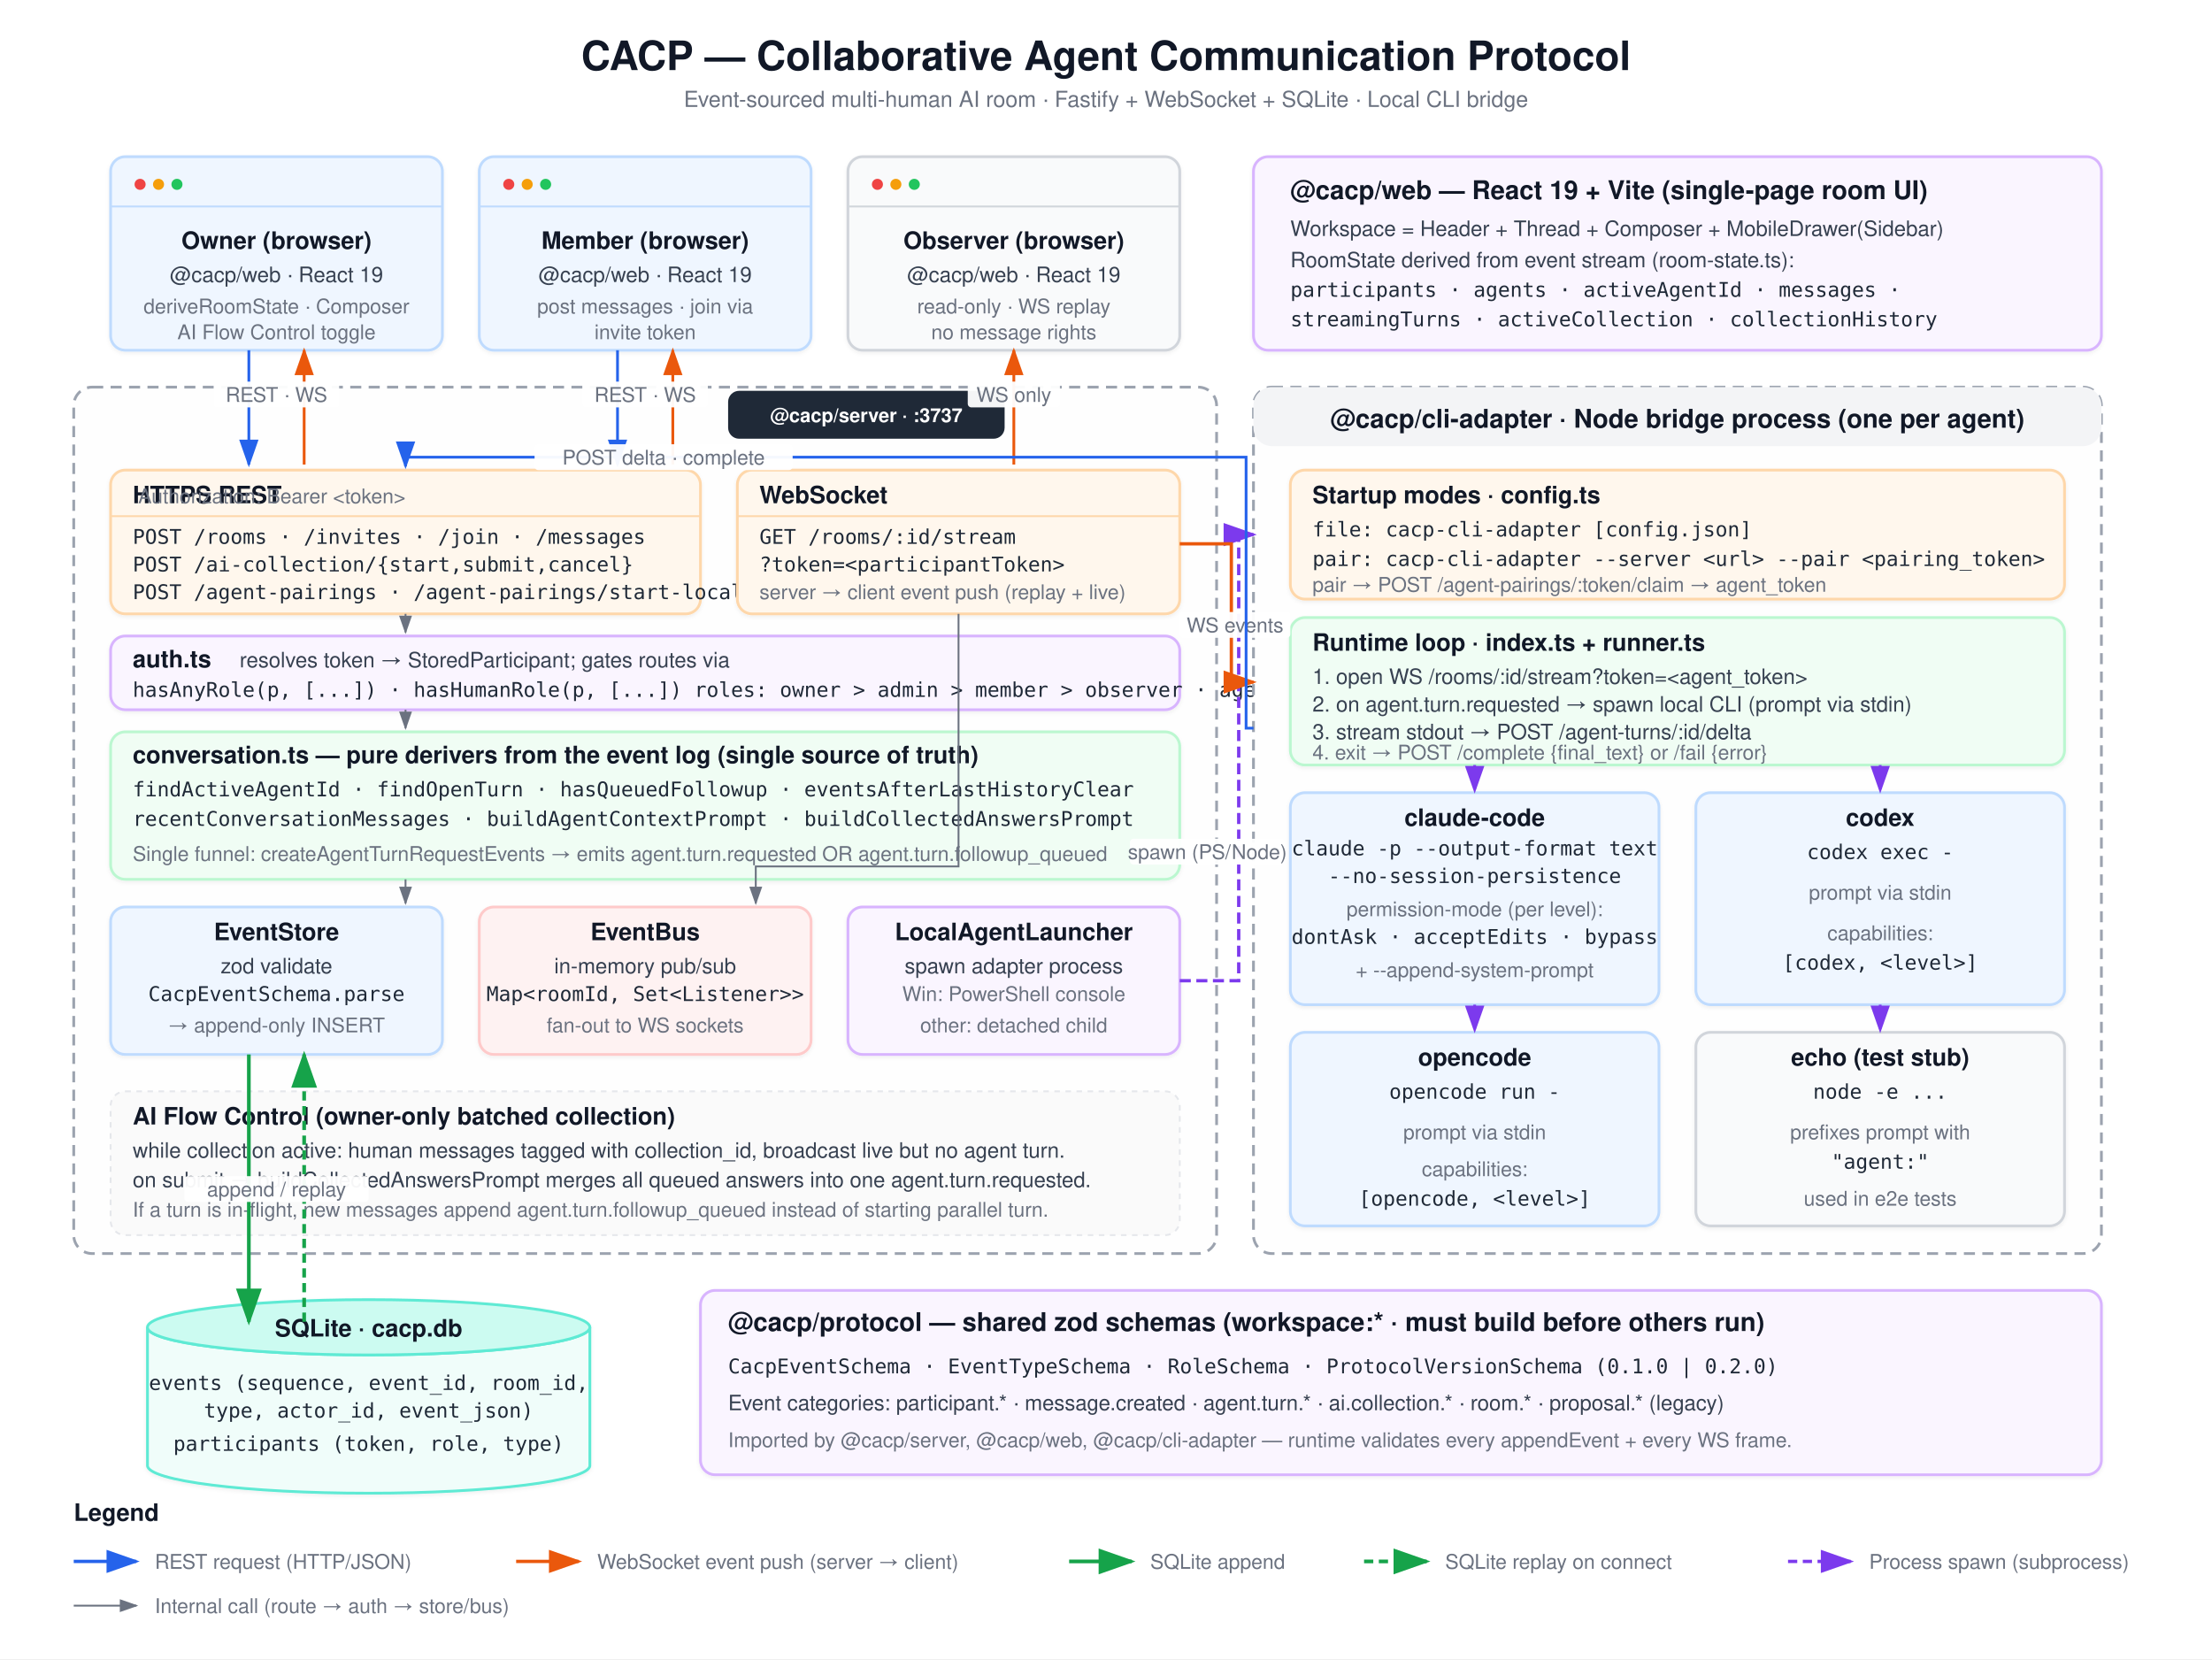
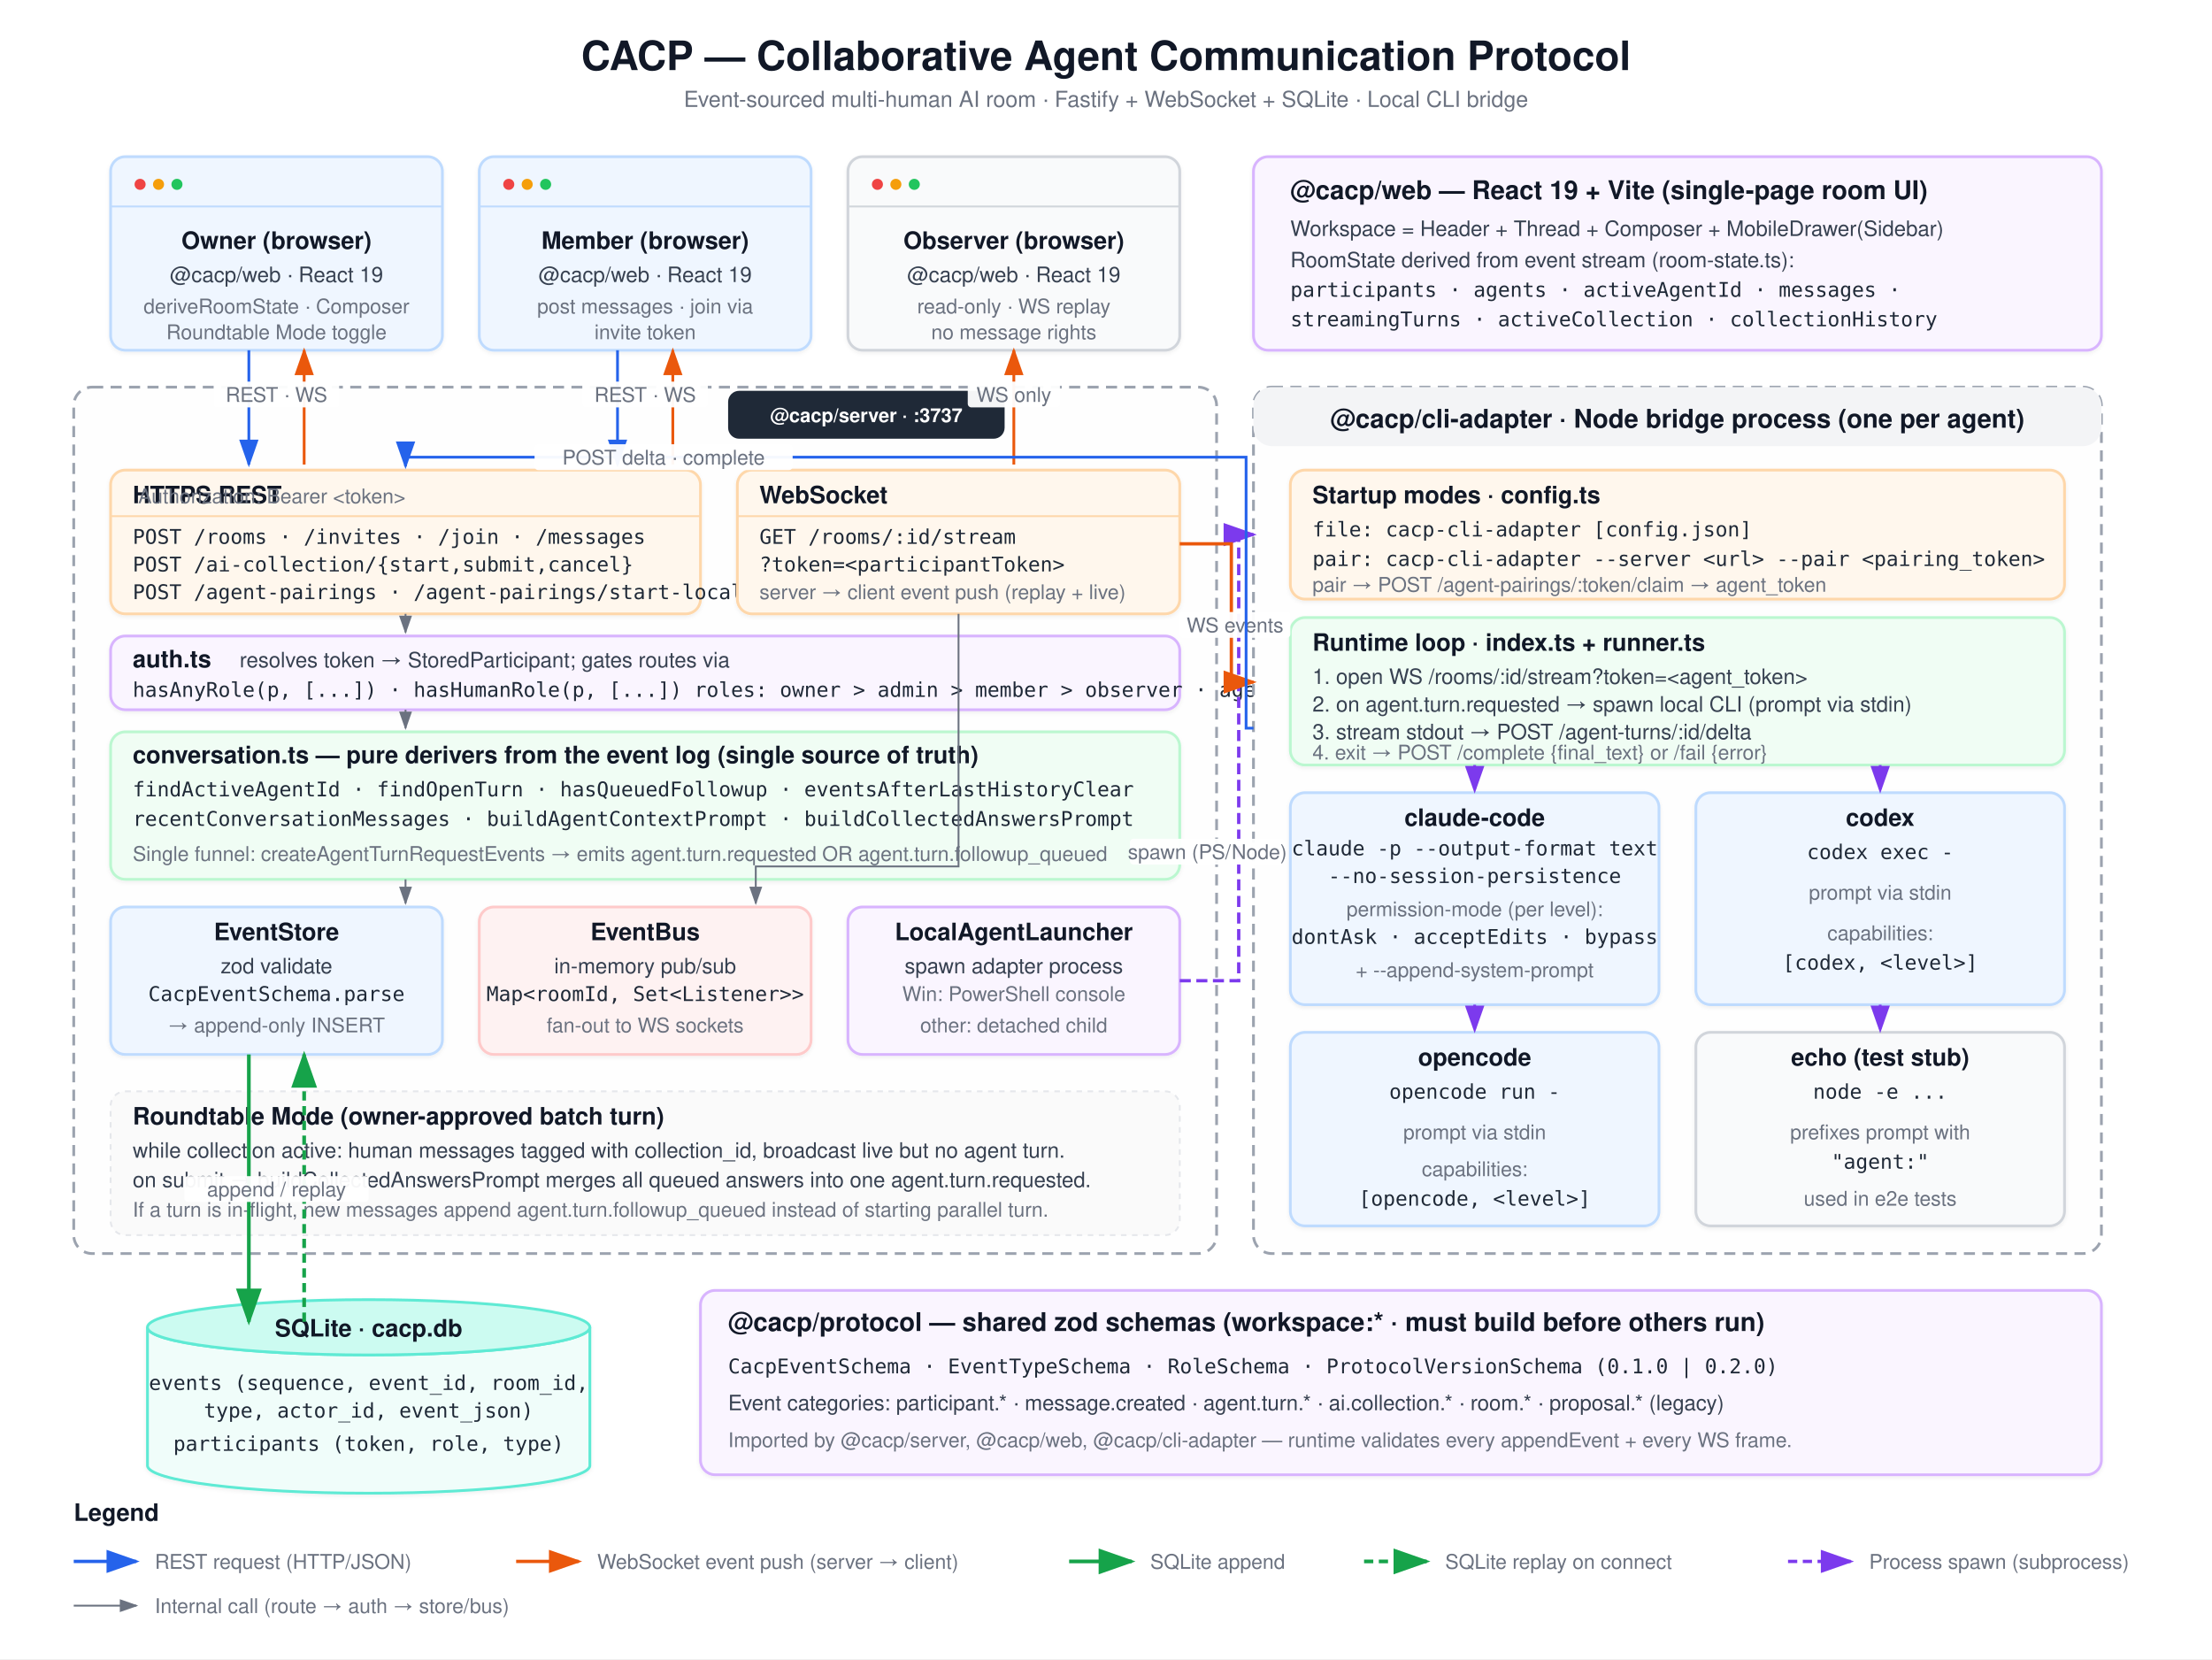
<svg xmlns="http://www.w3.org/2000/svg" viewBox="0 0 1200 900" width="1200" height="900">
  <style>
    text { font-family: 'Helvetica Neue', Helvetica, Arial, 'PingFang SC', 'Microsoft YaHei', 'Microsoft JhengHei', 'SimHei', sans-serif; }
    .title { font-size: 22px; font-weight: 600; fill: #111827; }
    .subtitle { font-size: 12px; fill: #6b7280; }
    .h1 { font-size: 14px; font-weight: 600; fill: #111827; }
    .h2 { font-size: 13px; font-weight: 600; fill: #111827; }
    .body { font-size: 11.5px; fill: #374151; }
    .mono { font-family: 'Consolas', 'Cascadia Mono', 'Menlo', monospace; font-size: 11px; fill: #1f2937; }
    .muted { font-size: 11px; fill: #6b7280; }
    .badge { font-size: 10.5px; font-weight: 600; fill: #ffffff; }
    .label-bg { fill: #ffffff; opacity: 0.95; }
  </style>
  <defs>
    <marker id="arr-blue" markerWidth="10" markerHeight="7" refX="9" refY="3.5" orient="auto">
      <polygon points="0 0, 10 3.5, 0 7" fill="#2563eb" />
    </marker>
    <marker id="arr-orange" markerWidth="10" markerHeight="7" refX="9" refY="3.5" orient="auto">
      <polygon points="0 0, 10 3.5, 0 7" fill="#ea580c" />
    </marker>
    <marker id="arr-green" markerWidth="10" markerHeight="7" refX="9" refY="3.5" orient="auto">
      <polygon points="0 0, 10 3.5, 0 7" fill="#16a34a" />
    </marker>
    <marker id="arr-purple" markerWidth="10" markerHeight="7" refX="9" refY="3.5" orient="auto">
      <polygon points="0 0, 10 3.5, 0 7" fill="#7c3aed" />
    </marker>
    <marker id="arr-gray" markerWidth="10" markerHeight="7" refX="9" refY="3.5" orient="auto">
      <polygon points="0 0, 10 3.5, 0 7" fill="#6b7280" />
    </marker>
    <filter id="soft" x="-10%" y="-10%" width="120%" height="120%">
      <feDropShadow dx="0" dy="1" stdDeviation="1" flood-color="#000" flood-opacity="0.06" />
    </filter>
  </defs>
  <rect width="1200" height="900" fill="#ffffff" />
  <text x="600" y="38" text-anchor="middle" class="title">CACP — Collaborative Agent Communication Protocol</text>
  <text x="600" y="58" text-anchor="middle" class="subtitle">Event-sourced multi-human AI room  ·  Fastify + WebSocket + SQLite  ·  Local CLI bridge</text>
  <g filter="url(#soft)">
    <rect x="60" y="85" width="180" height="105" rx="8" fill="#eff6ff" stroke="#bfdbfe" stroke-width="1.5" />
  </g>
  <circle cx="76" cy="100" r="3" fill="#ef4444" />
  <circle cx="86" cy="100" r="3" fill="#f59e0b" />
  <circle cx="96" cy="100" r="3" fill="#22c55e" />
  <line x1="60" y1="112" x2="240" y2="112" stroke="#bfdbfe" stroke-width="1" />
  <text x="150" y="135" text-anchor="middle" class="h2">Owner (browser)</text>
  <text x="150" y="153" text-anchor="middle" class="body">@cacp/web · React 19</text>
  <text x="150" y="170" text-anchor="middle" class="muted">deriveRoomState · Composer</text>
-   <text x="150" y="184" text-anchor="middle" class="muted">AI Flow Control toggle</text>
+   <text x="150" y="184" text-anchor="middle" class="muted">Roundtable Mode toggle</text>
  <g filter="url(#soft)">
    <rect x="260" y="85" width="180" height="105" rx="8" fill="#eff6ff" stroke="#bfdbfe" stroke-width="1.5" />
  </g>
  <circle cx="276" cy="100" r="3" fill="#ef4444" />
  <circle cx="286" cy="100" r="3" fill="#f59e0b" />
  <circle cx="296" cy="100" r="3" fill="#22c55e" />
  <line x1="260" y1="112" x2="440" y2="112" stroke="#bfdbfe" stroke-width="1" />
  <text x="350" y="135" text-anchor="middle" class="h2">Member (browser)</text>
  <text x="350" y="153" text-anchor="middle" class="body">@cacp/web · React 19</text>
  <text x="350" y="170" text-anchor="middle" class="muted">post messages · join via</text>
  <text x="350" y="184" text-anchor="middle" class="muted">invite token</text>
  <g filter="url(#soft)">
    <rect x="460" y="85" width="180" height="105" rx="8" fill="#f9fafb" stroke="#d1d5db" stroke-width="1.5" />
  </g>
  <circle cx="476" cy="100" r="3" fill="#ef4444" />
  <circle cx="486" cy="100" r="3" fill="#f59e0b" />
  <circle cx="496" cy="100" r="3" fill="#22c55e" />
  <line x1="460" y1="112" x2="640" y2="112" stroke="#d1d5db" stroke-width="1" />
  <text x="550" y="135" text-anchor="middle" class="h2">Observer (browser)</text>
  <text x="550" y="153" text-anchor="middle" class="body">@cacp/web · React 19</text>
  <text x="550" y="170" text-anchor="middle" class="muted">read-only · WS replay</text>
  <text x="550" y="184" text-anchor="middle" class="muted">no message rights</text>
  <g filter="url(#soft)">
    <rect x="680" y="85" width="460" height="105" rx="8" fill="#faf5ff" stroke="#d8b4fe" stroke-width="1.5" />
  </g>
  <text x="700" y="108" class="h1">@cacp/web — React 19 + Vite (single-page room UI)</text>
  <text x="700" y="128" class="body">Workspace = Header + Thread + Composer + MobileDrawer(Sidebar)</text>
  <text x="700" y="145" class="body">RoomState derived from event stream (room-state.ts):</text>
  <text x="700" y="161" class="mono">participants · agents · activeAgentId · messages ·</text>
  <text x="700" y="177" class="mono">streamingTurns · activeCollection · collectionHistory</text>
  <rect x="40" y="210" width="620" height="470" rx="10" fill="#fefefe" stroke="#9ca3af" stroke-width="1.5" stroke-dasharray="6 4" />
  <rect x="395" y="212" width="150" height="26" rx="6" fill="#1f2937" stroke="none" />
  <text x="470" y="229" text-anchor="middle" class="badge">@cacp/server  ·  :3737</text>
  <g filter="url(#soft)">
    <rect x="60" y="255" width="320" height="78" rx="8" fill="#fff7ed" stroke="#fed7aa" stroke-width="1.5" />
  </g>
  <text x="72" y="273" class="h2">HTTPS REST</text>
  <text x="220" y="273" text-anchor="end" class="muted">Authorization: Bearer &lt;token&gt;</text>
  <line x1="60" y1="280" x2="380" y2="280" stroke="#fed7aa" stroke-width="1" />
  <text x="72" y="295" class="mono">POST /rooms · /invites · /join · /messages</text>
  <text x="72" y="310" class="mono">POST /ai-collection/{start,submit,cancel}</text>
  <text x="72" y="325" class="mono">POST /agent-pairings · /agent-pairings/start-local</text>
  <g filter="url(#soft)">
    <rect x="400" y="255" width="240" height="78" rx="8" fill="#fff7ed" stroke="#fed7aa" stroke-width="1.5" />
  </g>
  <text x="412" y="273" class="h2">WebSocket</text>
  <line x1="400" y1="280" x2="640" y2="280" stroke="#fed7aa" stroke-width="1" />
  <text x="412" y="295" class="mono">GET /rooms/:id/stream</text>
  <text x="412" y="310" class="mono">    ?token=&lt;participantToken&gt;</text>
  <text x="412" y="325" class="muted">server → client event push (replay + live)</text>
  <g filter="url(#soft)">
    <rect x="60" y="345" width="580" height="40" rx="8" fill="#faf5ff" stroke="#d8b4fe" stroke-width="1.5" />
  </g>
  <text x="72" y="362" class="h2">auth.ts</text>
  <text x="130" y="362" class="body">resolves token → StoredParticipant; gates routes via</text>
  <text x="72" y="378" class="mono">hasAnyRole(p, [...])  ·  hasHumanRole(p, [...])     roles: owner &gt; admin &gt; member &gt; observer  ·  agent</text>
  <g filter="url(#soft)">
    <rect x="60" y="397" width="580" height="80" rx="8" fill="#f0fdf4" stroke="#bbf7d0" stroke-width="1.5" />
  </g>
  <text x="72" y="414" class="h2">conversation.ts — pure derivers from the event log (single source of truth)</text>
  <text x="72" y="432" class="mono">findActiveAgentId · findOpenTurn · hasQueuedFollowup · eventsAfterLastHistoryClear</text>
  <text x="72" y="448" class="mono">recentConversationMessages · buildAgentContextPrompt · buildCollectedAnswersPrompt</text>
  <text x="72" y="467" class="muted">Single funnel: createAgentTurnRequestEvents → emits agent.turn.requested OR agent.turn.followup_queued</text>
  <g filter="url(#soft)">
    <rect x="60" y="492" width="180" height="80" rx="8" fill="#eff6ff" stroke="#bfdbfe" stroke-width="1.5" />
  </g>
  <text x="150" y="510" text-anchor="middle" class="h2">EventStore</text>
  <text x="150" y="528" text-anchor="middle" class="body">zod validate</text>
  <text x="150" y="543" text-anchor="middle" class="mono">CacpEventSchema.parse</text>
  <text x="150" y="560" text-anchor="middle" class="muted">→ append-only INSERT</text>
  <g filter="url(#soft)">
    <rect x="260" y="492" width="180" height="80" rx="8" fill="#fef2f2" stroke="#fecaca" stroke-width="1.5" />
  </g>
  <text x="350" y="510" text-anchor="middle" class="h2">EventBus</text>
  <text x="350" y="528" text-anchor="middle" class="body">in-memory pub/sub</text>
  <text x="350" y="543" text-anchor="middle" class="mono">Map&lt;roomId, Set&lt;Listener&gt;&gt;</text>
  <text x="350" y="560" text-anchor="middle" class="muted">fan-out to WS sockets</text>
  <g filter="url(#soft)">
    <rect x="460" y="492" width="180" height="80" rx="8" fill="#faf5ff" stroke="#d8b4fe" stroke-width="1.5" />
  </g>
  <text x="550" y="510" text-anchor="middle" class="h2">LocalAgentLauncher</text>
  <text x="550" y="528" text-anchor="middle" class="body">spawn adapter process</text>
  <text x="550" y="543" text-anchor="middle" class="muted">Win: PowerShell console</text>
  <text x="550" y="560" text-anchor="middle" class="muted">other: detached child</text>
  <rect x="60" y="592" width="580" height="78" rx="8" fill="#fafafa" stroke="#e5e7eb" stroke-width="1" stroke-dasharray="3 3" />
-   <text x="72" y="610" class="h2">AI Flow Control (owner-only batched collection)</text>
+   <text x="72" y="610" class="h2">Roundtable Mode (owner-approved batch turn)</text>
  <text x="72" y="628" class="body">while collection active: human messages tagged with collection_id, broadcast live but no agent turn.</text>
  <text x="72" y="644" class="body">on submit → buildCollectedAnswersPrompt merges all queued answers into one agent.turn.requested.</text>
  <text x="72" y="660" class="muted">If a turn is in-flight, new messages append agent.turn.followup_queued instead of starting parallel turn.</text>
  <rect x="680" y="210" width="460" height="470" rx="10" fill="#fefefe" stroke="#9ca3af" stroke-width="1.5" stroke-dasharray="6 4" />
  <rect x="680" y="210" width="460" height="32" rx="10" fill="#f3f4f6" stroke="none" />
  <text x="910" y="232" text-anchor="middle" class="h1">@cacp/cli-adapter  ·  Node bridge process (one per agent)</text>
  <g filter="url(#soft)">
    <rect x="700" y="255" width="420" height="70" rx="8" fill="#fff7ed" stroke="#fed7aa" stroke-width="1.5" />
  </g>
  <text x="712" y="273" class="h2">Startup modes  ·  config.ts</text>
  <text x="712" y="291" class="mono">file:  cacp-cli-adapter [config.json]</text>
  <text x="712" y="307" class="mono">pair:  cacp-cli-adapter --server &lt;url&gt; --pair &lt;pairing_token&gt;</text>
  <text x="712" y="321" class="muted">pair → POST /agent-pairings/:token/claim → agent_token</text>
  <g filter="url(#soft)">
    <rect x="700" y="335" width="420" height="80" rx="8" fill="#f0fdf4" stroke="#bbf7d0" stroke-width="1.5" />
  </g>
  <text x="712" y="353" class="h2">Runtime loop  ·  index.ts + runner.ts</text>
  <text x="712" y="371" class="body">1. open WS /rooms/:id/stream?token=&lt;agent_token&gt;</text>
  <text x="712" y="386" class="body">2. on agent.turn.requested → spawn local CLI (prompt via stdin)</text>
  <text x="712" y="401" class="body">3. stream stdout → POST /agent-turns/:id/delta</text>
  <text x="712" y="412" class="muted">4. exit → POST /complete {final_text} or /fail {error}</text>
  <g filter="url(#soft)">
    <rect x="700" y="430" width="200" height="115" rx="8" fill="#eff6ff" stroke="#bfdbfe" stroke-width="1.5" />
  </g>
  <text x="800" y="448" text-anchor="middle" class="h2">claude-code</text>
  <text x="800" y="464" text-anchor="middle" class="mono">claude -p --output-format text</text>
  <text x="800" y="479" text-anchor="middle" class="mono">--no-session-persistence</text>
  <text x="800" y="497" text-anchor="middle" class="muted">permission-mode (per level):</text>
  <text x="800" y="512" text-anchor="middle" class="mono">dontAsk · acceptEdits · bypass</text>
  <text x="800" y="530" text-anchor="middle" class="muted">+ --append-system-prompt</text>
  <g filter="url(#soft)">
    <rect x="920" y="430" width="200" height="115" rx="8" fill="#eff6ff" stroke="#bfdbfe" stroke-width="1.5" />
  </g>
  <text x="1020" y="448" text-anchor="middle" class="h2">codex</text>
  <text x="1020" y="466" text-anchor="middle" class="mono">codex exec -</text>
  <text x="1020" y="488" text-anchor="middle" class="muted">prompt via stdin</text>
  <text x="1020" y="510" text-anchor="middle" class="muted">capabilities:</text>
  <text x="1020" y="526" text-anchor="middle" class="mono">[codex, &lt;level&gt;]</text>
  <g filter="url(#soft)">
    <rect x="700" y="560" width="200" height="105" rx="8" fill="#eff6ff" stroke="#bfdbfe" stroke-width="1.5" />
  </g>
  <text x="800" y="578" text-anchor="middle" class="h2">opencode</text>
  <text x="800" y="596" text-anchor="middle" class="mono">opencode run -</text>
  <text x="800" y="618" text-anchor="middle" class="muted">prompt via stdin</text>
  <text x="800" y="638" text-anchor="middle" class="muted">capabilities:</text>
  <text x="800" y="654" text-anchor="middle" class="mono">[opencode, &lt;level&gt;]</text>
  <g filter="url(#soft)">
    <rect x="920" y="560" width="200" height="105" rx="8" fill="#f9fafb" stroke="#d1d5db" stroke-width="1.5" />
  </g>
  <text x="1020" y="578" text-anchor="middle" class="h2">echo (test stub)</text>
  <text x="1020" y="596" text-anchor="middle" class="mono">node -e ...</text>
  <text x="1020" y="618" text-anchor="middle" class="muted">prefixes prompt with</text>
  <text x="1020" y="634" text-anchor="middle" class="mono">"agent:"</text>
  <text x="1020" y="654" text-anchor="middle" class="muted">used in e2e tests</text>
  <g filter="url(#soft)">
    <path d="M 80,720 a 120,15 0 0 0 240,0 v 75 a 120,15 0 0 1 -240,0 z" fill="#f0fdfa" stroke="#5eead4" stroke-width="1.5" />
    <ellipse cx="200" cy="720" rx="120" ry="15" fill="#ccfbf1" stroke="#5eead4" stroke-width="1.5" />
  </g>
  <text x="200" y="725" text-anchor="middle" class="h2">SQLite  ·  cacp.db</text>
  <text x="200" y="754" text-anchor="middle" class="mono">events  (sequence, event_id, room_id,</text>
  <text x="200" y="769" text-anchor="middle" class="mono">         type, actor_id, event_json)</text>
  <text x="200" y="787" text-anchor="middle" class="mono">participants  (token, role, type)</text>
  <g filter="url(#soft)">
    <rect x="380" y="700" width="760" height="100" rx="8" fill="#faf5ff" stroke="#d8b4fe" stroke-width="1.5" />
  </g>
  <text x="395" y="722" class="h1">@cacp/protocol — shared zod schemas (workspace:*  ·  must build before others run)</text>
  <text x="395" y="745" class="mono">CacpEventSchema  ·  EventTypeSchema  ·  RoleSchema  ·  ProtocolVersionSchema (0.1.0 | 0.2.0)</text>
  <text x="395" y="765" class="body">Event categories:  participant.* · message.created · agent.turn.* · ai.collection.* · room.* · proposal.* (legacy)</text>
  <text x="395" y="785" class="muted">Imported by @cacp/server, @cacp/web, @cacp/cli-adapter — runtime validates every appendEvent + every WS frame.</text>
  <line x1="135" y1="190" x2="135" y2="252" stroke="#2563eb" stroke-width="1.5" marker-end="url(#arr-blue)" />
  <line x1="165" y1="252" x2="165" y2="190" stroke="#ea580c" stroke-width="1.5" marker-end="url(#arr-orange)" />
  <rect x="116" y="207" width="68" height="14" class="label-bg" rx="2" />
  <text x="150" y="218" text-anchor="middle" class="muted">REST · WS</text>
  <line x1="335" y1="190" x2="335" y2="252" stroke="#2563eb" stroke-width="1.5" marker-end="url(#arr-blue)" />
  <line x1="365" y1="252" x2="365" y2="190" stroke="#ea580c" stroke-width="1.5" marker-end="url(#arr-orange)" />
  <rect x="316" y="207" width="68" height="14" class="label-bg" rx="2" />
  <text x="350" y="218" text-anchor="middle" class="muted">REST · WS</text>
  <line x1="550" y1="252" x2="550" y2="190" stroke="#ea580c" stroke-width="1.5" marker-end="url(#arr-orange)" />
  <rect x="525" y="207" width="50" height="14" class="label-bg" rx="2" />
  <text x="550" y="218" text-anchor="middle" class="muted">WS only</text>
  <line x1="220" y1="333" x2="220" y2="343" stroke="#6b7280" stroke-width="1" marker-end="url(#arr-gray)" />
  <line x1="220" y1="385" x2="220" y2="395" stroke="#6b7280" stroke-width="1" marker-end="url(#arr-gray)" />
  <line x1="220" y1="477" x2="220" y2="490" stroke="#6b7280" stroke-width="1" marker-end="url(#arr-gray)" />
  <path d="M 520,333 L 520,470 L 410,470 L 410,490" stroke="#6b7280" stroke-width="1" fill="none" marker-end="url(#arr-gray)" />
  <line x1="135" y1="572" x2="135" y2="717" stroke="#16a34a" stroke-width="2" marker-end="url(#arr-green)" />
  <line x1="165" y1="717" x2="165" y2="572" stroke="#16a34a" stroke-width="2" stroke-dasharray="5 3" marker-end="url(#arr-green)" />
  <rect x="100" y="638" width="100" height="14" class="label-bg" rx="2" />
  <text x="150" y="649" text-anchor="middle" class="muted">append / replay</text>
  <path d="M 640,532 L 672,532 L 672,290 L 680,290" stroke="#7c3aed" stroke-width="1.8" fill="none" stroke-dasharray="6 3" marker-end="url(#arr-purple)" />
  <rect x="613" y="455" width="84" height="14" class="label-bg" rx="2" />
  <text x="655" y="466" text-anchor="middle" class="muted">spawn (PS/Node)</text>
  <path d="M 640,295 L 668,295 L 668,370 L 680,370" stroke="#ea580c" stroke-width="1.8" fill="none" marker-end="url(#arr-orange)" />
  <rect x="640" y="332" width="60" height="14" class="label-bg" rx="2" />
  <text x="670" y="343" text-anchor="middle" class="muted">WS events</text>
  <path d="M 680,395 L 676,395 L 676,248 L 220,248 L 220,253" stroke="#2563eb" stroke-width="1.5" fill="none" marker-end="url(#arr-blue)" />
  <rect x="290" y="241" width="140" height="14" class="label-bg" rx="2" />
  <text x="360" y="252" text-anchor="middle" class="muted">POST delta · complete</text>
  <line x1="800" y1="415" x2="800" y2="429" stroke="#7c3aed" stroke-width="1.5" stroke-dasharray="5 3" marker-end="url(#arr-purple)" />
  <line x1="1020" y1="415" x2="1020" y2="429" stroke="#7c3aed" stroke-width="1.5" stroke-dasharray="5 3" marker-end="url(#arr-purple)" />
  <line x1="800" y1="545" x2="800" y2="559" stroke="#7c3aed" stroke-width="1.5" stroke-dasharray="5 3" marker-end="url(#arr-purple)" />
  <line x1="1020" y1="545" x2="1020" y2="559" stroke="#7c3aed" stroke-width="1.5" stroke-dasharray="5 3" marker-end="url(#arr-purple)" />
  <g transform="translate(40, 825)">
    <text x="0" y="0" class="h2">Legend</text>
    <line x1="0" y1="22" x2="34" y2="22" stroke="#2563eb" stroke-width="1.8" marker-end="url(#arr-blue)" />
    <text x="44" y="26" class="muted">REST request (HTTP/JSON)</text>
    <line x1="240" y1="22" x2="274" y2="22" stroke="#ea580c" stroke-width="1.8" marker-end="url(#arr-orange)" />
    <text x="284" y="26" class="muted">WebSocket event push (server → client)</text>
    <line x1="540" y1="22" x2="574" y2="22" stroke="#16a34a" stroke-width="2" marker-end="url(#arr-green)" />
    <text x="584" y="26" class="muted">SQLite append</text>
    <line x1="700" y1="22" x2="734" y2="22" stroke="#16a34a" stroke-width="2" stroke-dasharray="5 3" marker-end="url(#arr-green)" />
    <text x="744" y="26" class="muted">SQLite replay on connect</text>
    <line x1="930" y1="22" x2="964" y2="22" stroke="#7c3aed" stroke-width="1.8" stroke-dasharray="5 3" marker-end="url(#arr-purple)" />
    <text x="974" y="26" class="muted">Process spawn (subprocess)</text>
    <line x1="0" y1="46" x2="34" y2="46" stroke="#6b7280" stroke-width="1" marker-end="url(#arr-gray)" />
    <text x="44" y="50" class="muted">Internal call (route → auth → store/bus)</text>
  </g>
</svg>
